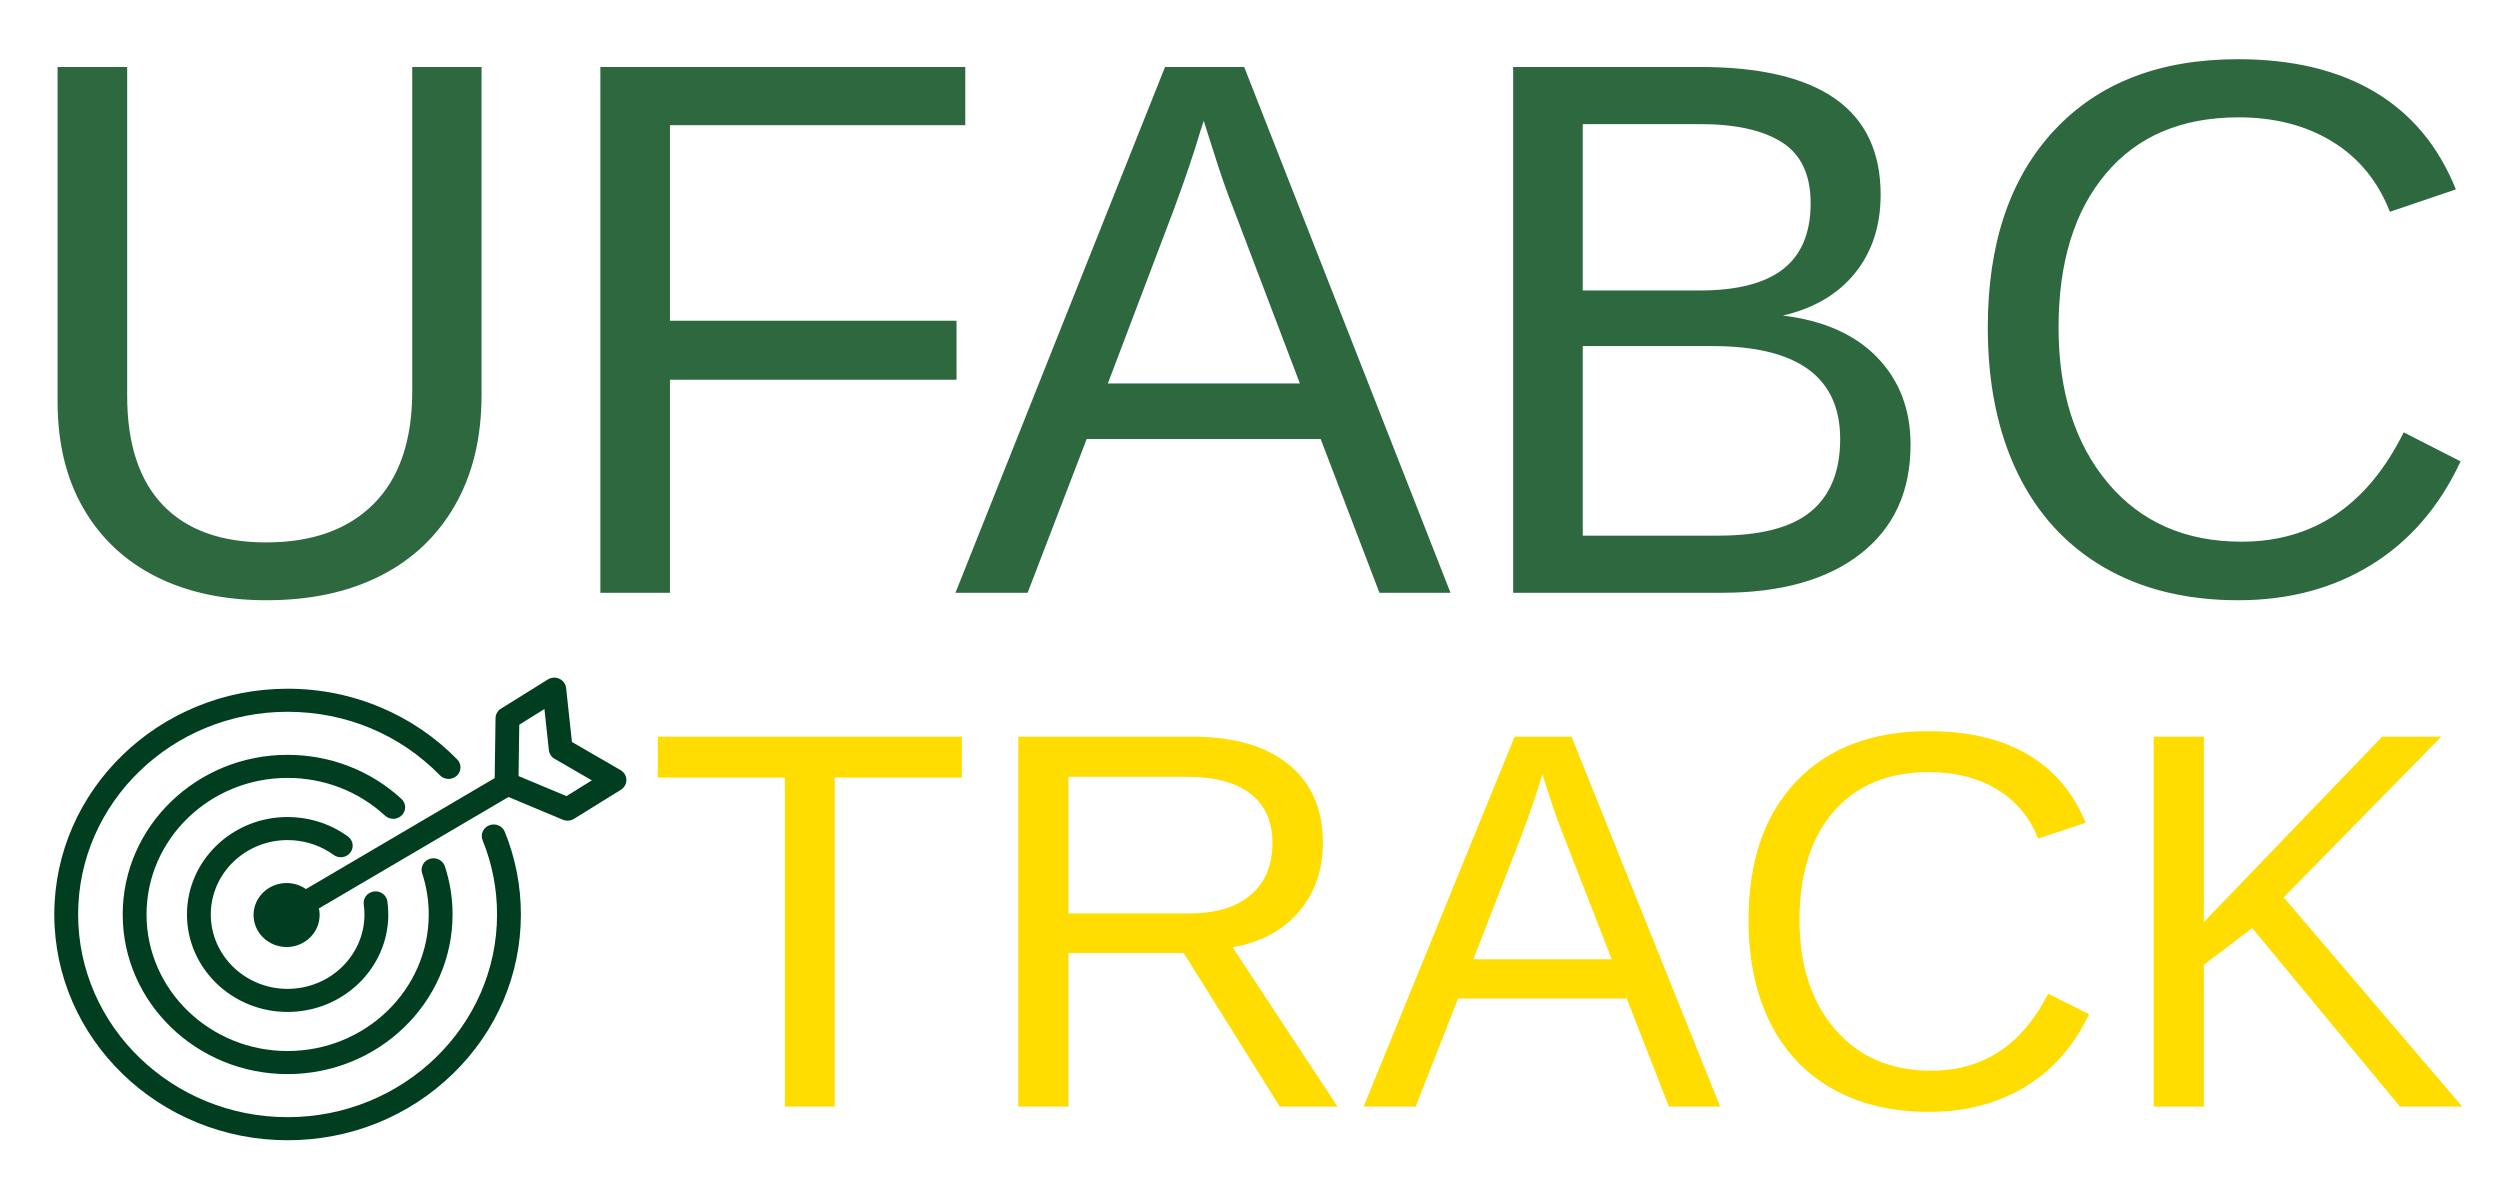
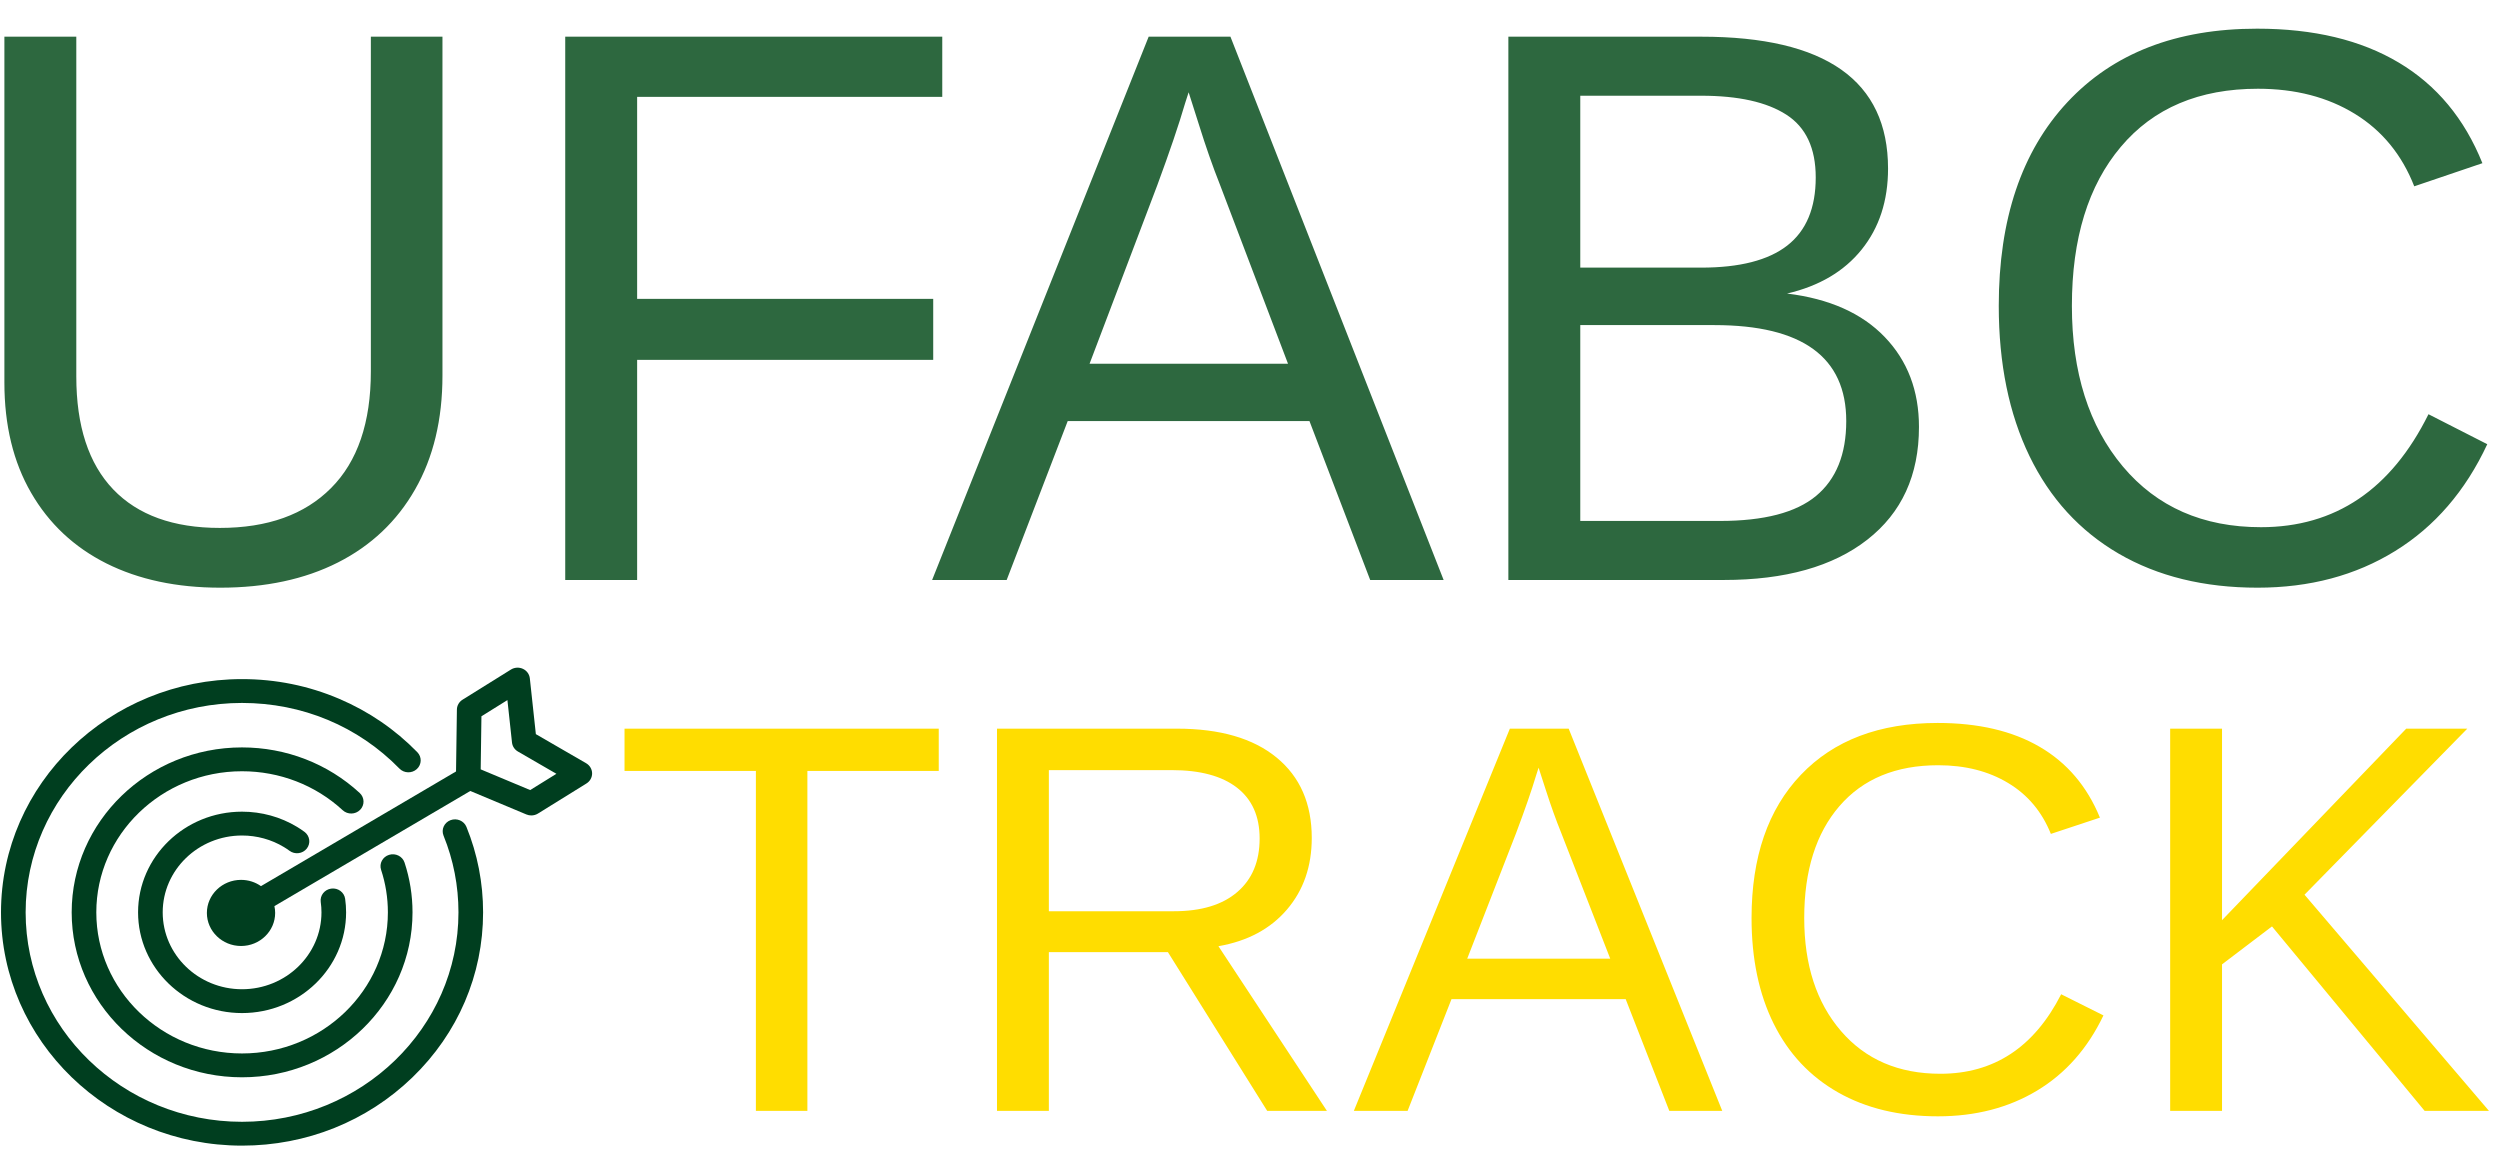
- <svg xmlns="http://www.w3.org/2000/svg" viewBox="344.971 72.189 446.745 210.651">
-   <g transform="matrix(0.212983, 0, 0, 0.206142, 354.6739, 185.1409)" style="">
+ <svg xmlns="http://www.w3.org/2000/svg" viewBox="0 0 432.373 199.557">
+   <g transform="matrix(0.212983, 0, 0, 0.206142, 0.173577, 107.33)" style="">
    <g>
      <g>
        <path d="M364.997,167.453c-5.14,2.021-7.668,7.826-5.647,12.966c8.044,20.459,12.124,42.115,12.124,64.366 c0,96.893-78.851,175.72-175.772,175.72c-96.881,0-175.7-78.828-175.7-175.72c0-96.876,78.819-175.691,175.7-175.691 c48.879,0,94.279,19.559,127.835,55.072c3.794,4.015,10.123,4.194,14.136,0.401c4.015-3.793,4.194-10.122,0.401-14.137 c-18.107-19.164-39.48-34.245-63.525-44.826c-24.899-10.955-51.426-16.51-78.849-16.51C87.79,49.094,0,136.88,0,244.785 c0,107.92,87.79,195.72,195.7,195.72c52.297,0,101.46-20.353,138.432-57.311c36.977-36.962,57.341-86.117,57.341-138.409 c0-24.767-4.546-48.885-13.51-71.685C375.941,167.961,370.139,165.432,364.997,167.453z" style="fill: rgb(0, 62, 31);" />
        <path d="M291.622,158.77c3.808-4,3.652-10.33-0.348-14.138c-25.892-24.649-59.834-38.225-95.574-38.225 c-76.264,0-138.309,62.076-138.309,138.377c0,76.306,62.045,138.385,138.309,138.385c76.347,0,138.46-62.079,138.46-138.385 c0-14.27-2.175-28.322-6.466-41.766c-1.679-5.261-7.306-8.164-12.567-6.487c-5.262,1.679-8.165,7.306-6.487,12.567 c3.663,11.477,5.52,23.483,5.52,35.686c0,65.277-53.141,118.385-118.46,118.385c-65.236,0-118.309-53.107-118.309-118.385 c0-65.273,53.073-118.377,118.309-118.377c30.582,0,59.627,11.617,81.784,32.71C281.484,162.926,287.814,162.77,291.622,158.77z" style="fill: rgb(0, 62, 31);" />
        <path d="M195.7,180.313c12.1,0,23.862,3.345,34.034,9.683c1.606,0.996,3.128,2.047,4.525,3.123 c4.376,3.369,10.654,2.554,14.024-1.821c3.37-4.376,2.554-10.655-1.821-14.024c-1.929-1.485-4.011-2.923-6.169-4.262 c-13.33-8.307-28.75-12.698-44.594-12.698c-46.535,0-84.395,37.894-84.395,84.472c0,46.594,37.859,84.501,84.395,84.501 c46.611,0,84.532-37.907,84.532-84.501c0-3.803-0.254-7.523-0.778-11.373c-0.744-5.472-5.783-9.301-11.257-8.561 c-5.472,0.745-9.305,5.784-8.561,11.257c0.401,2.947,0.596,5.785,0.596,8.677c0,35.566-28.949,64.501-64.532,64.501 c-35.507,0-64.395-28.935-64.395-64.501C131.306,209.235,160.193,180.313,195.7,180.313z" style="fill: rgb(0, 62, 31);" />
        <path d="M475.132,119.668l-40.815-24.406l-4.888-46.804c-0.36-3.455-2.488-6.474-5.619-7.977 c-3.13-1.502-6.818-1.273-9.738,0.606l-39.283,25.28c-2.819,1.814-4.542,4.921-4.587,8.273l-0.704,51.944l-158.391,96.197 c-4.553-3.296-10.138-5.246-16.172-5.246c-15.304,0-27.754,12.442-27.754,27.735c0,15.293,12.451,27.735,27.754,27.735 c15.264,0,27.682-12.442,27.682-27.735c0-1.96-0.207-3.872-0.595-5.718l159.055-96.6l45.577,19.711 c1.272,0.55,2.623,0.821,3.969,0.821c1.886,0,3.762-0.533,5.396-1.581l39.377-25.235c2.916-1.868,4.657-5.112,4.604-8.574 C479.945,124.633,478.104,121.445,475.132,119.668z M429.708,142.194l-40.185-17.378l0.604-44.535l21.099-13.578l3.719,35.612 c0.327,3.132,2.111,5.928,4.814,7.544l31.248,18.685L429.708,142.194z" style="fill: rgb(0, 62, 31);" />
      </g>
    </g>
  </g>
-   <text style="fill: rgb(45, 104, 63); font-family: Arial, sans-serif; font-size: 118.5px; stroke-width: 0px; white-space: pre;" transform="matrix(1.12581, 0, 0, 1.152466, -50.06249, -8.338296)" x="350.888" y="161.79">UFABC</text>
-   <text style="fill: rgb(255, 221, 0); font-family: Arial, sans-serif; font-size: 96.1px; white-space: pre;" x="460.356" y="269.941">TRACK</text>
+   <text style="fill: rgb(45, 104, 63); font-family: Arial, sans-serif; font-size: 118.5px; stroke-width: 0px; white-space: pre;" transform="matrix(1.12581, 0, 0, 1.152466, -404.5628, -86.14922)" x="350.888" y="161.79">UFABC</text>
+   <text style="fill: rgb(255, 221, 0); font-family: Arial, sans-serif; font-size: 96.1px; white-space: pre;" x="105.856" y="192.13">TRACK</text>
</svg>
